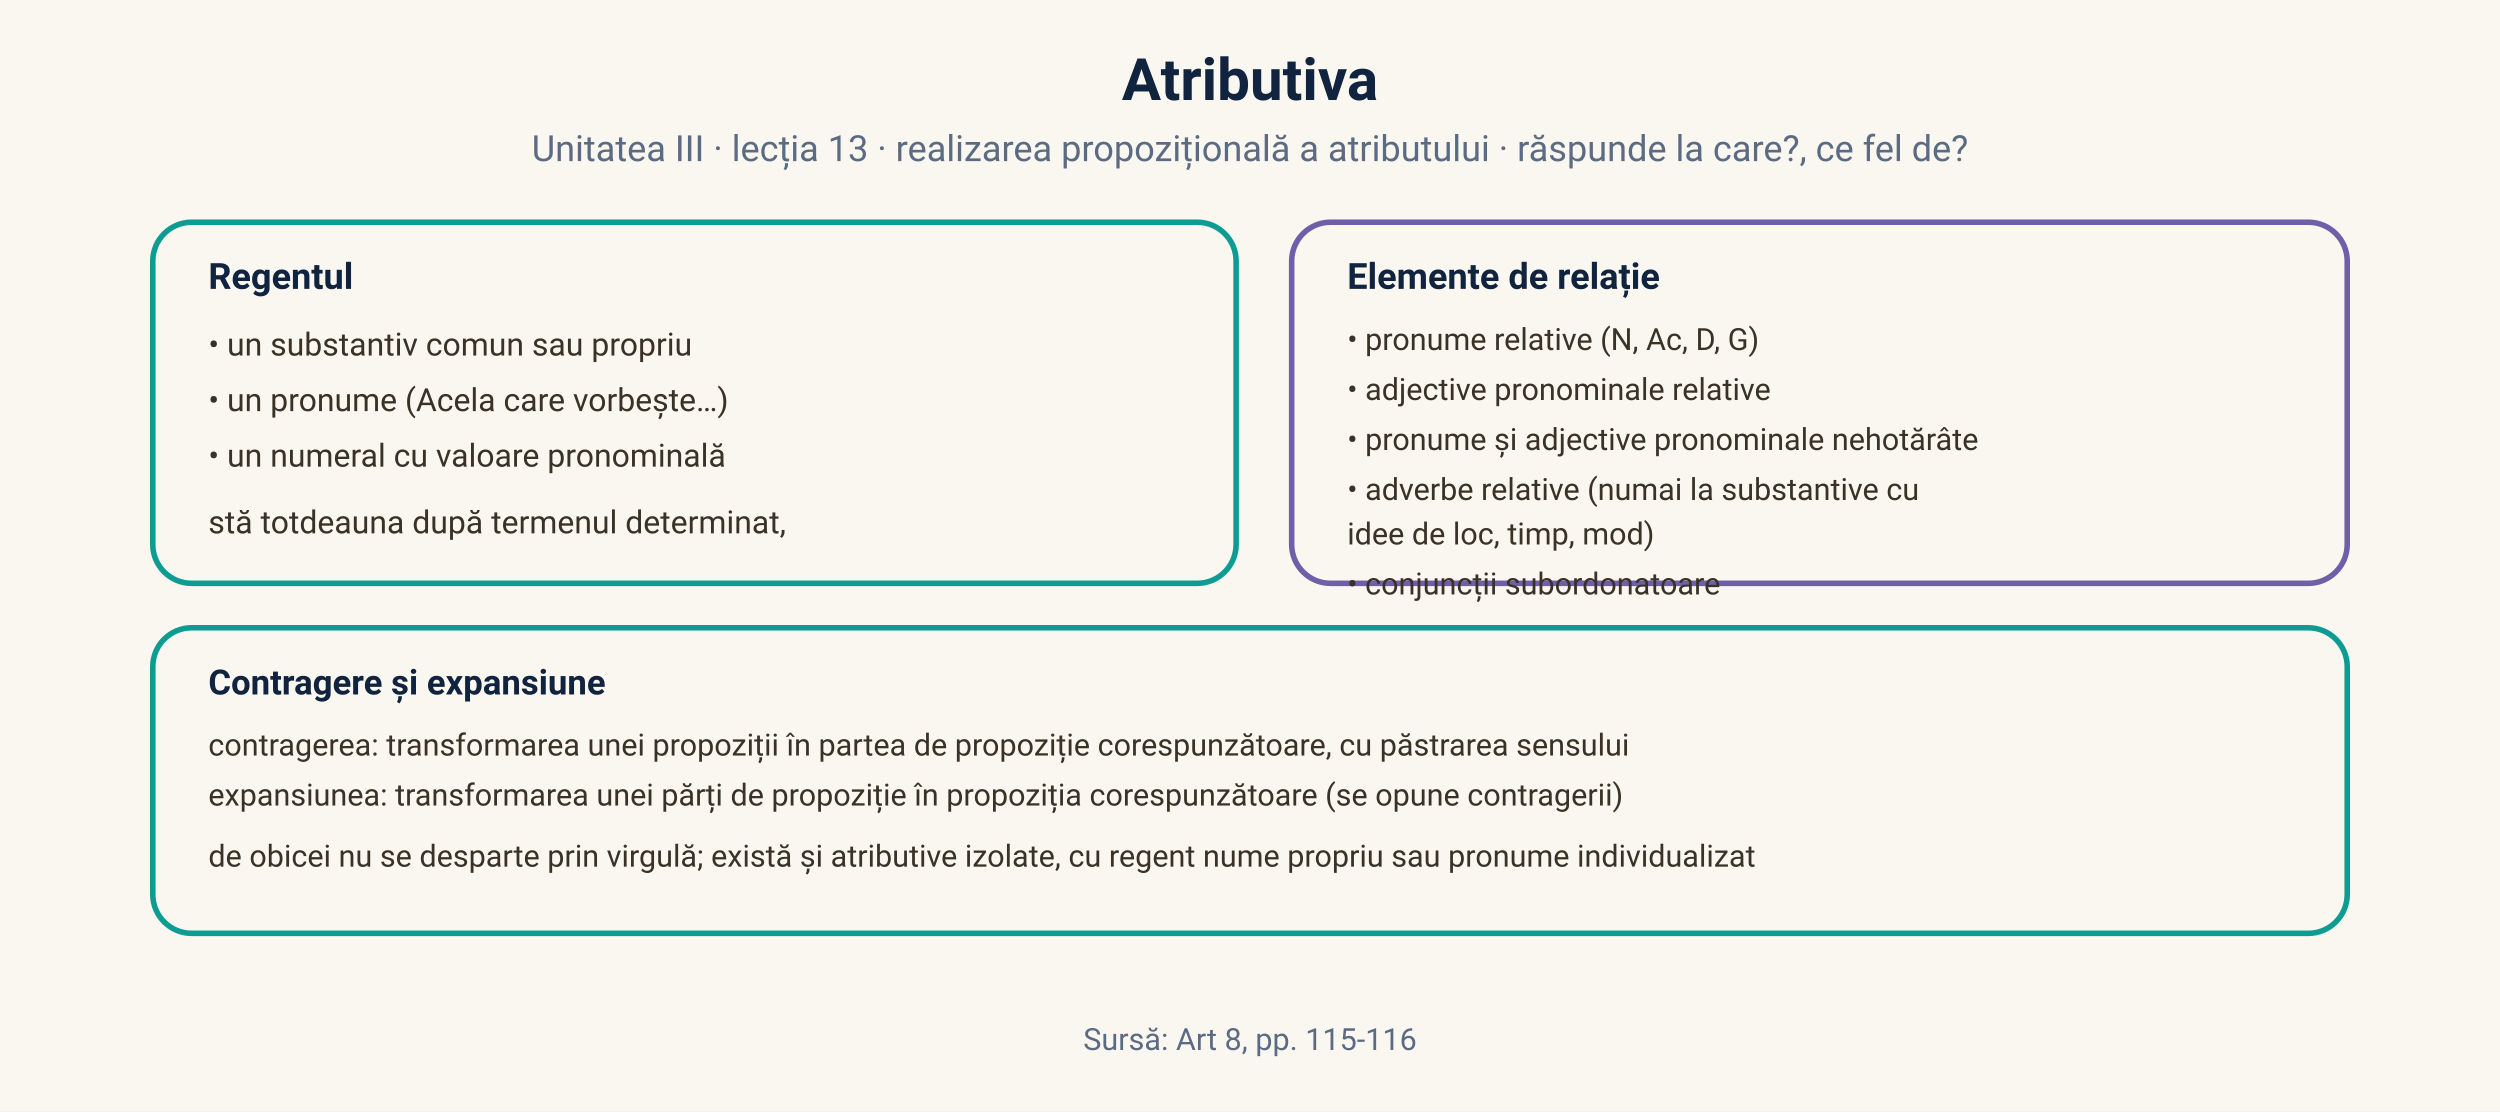
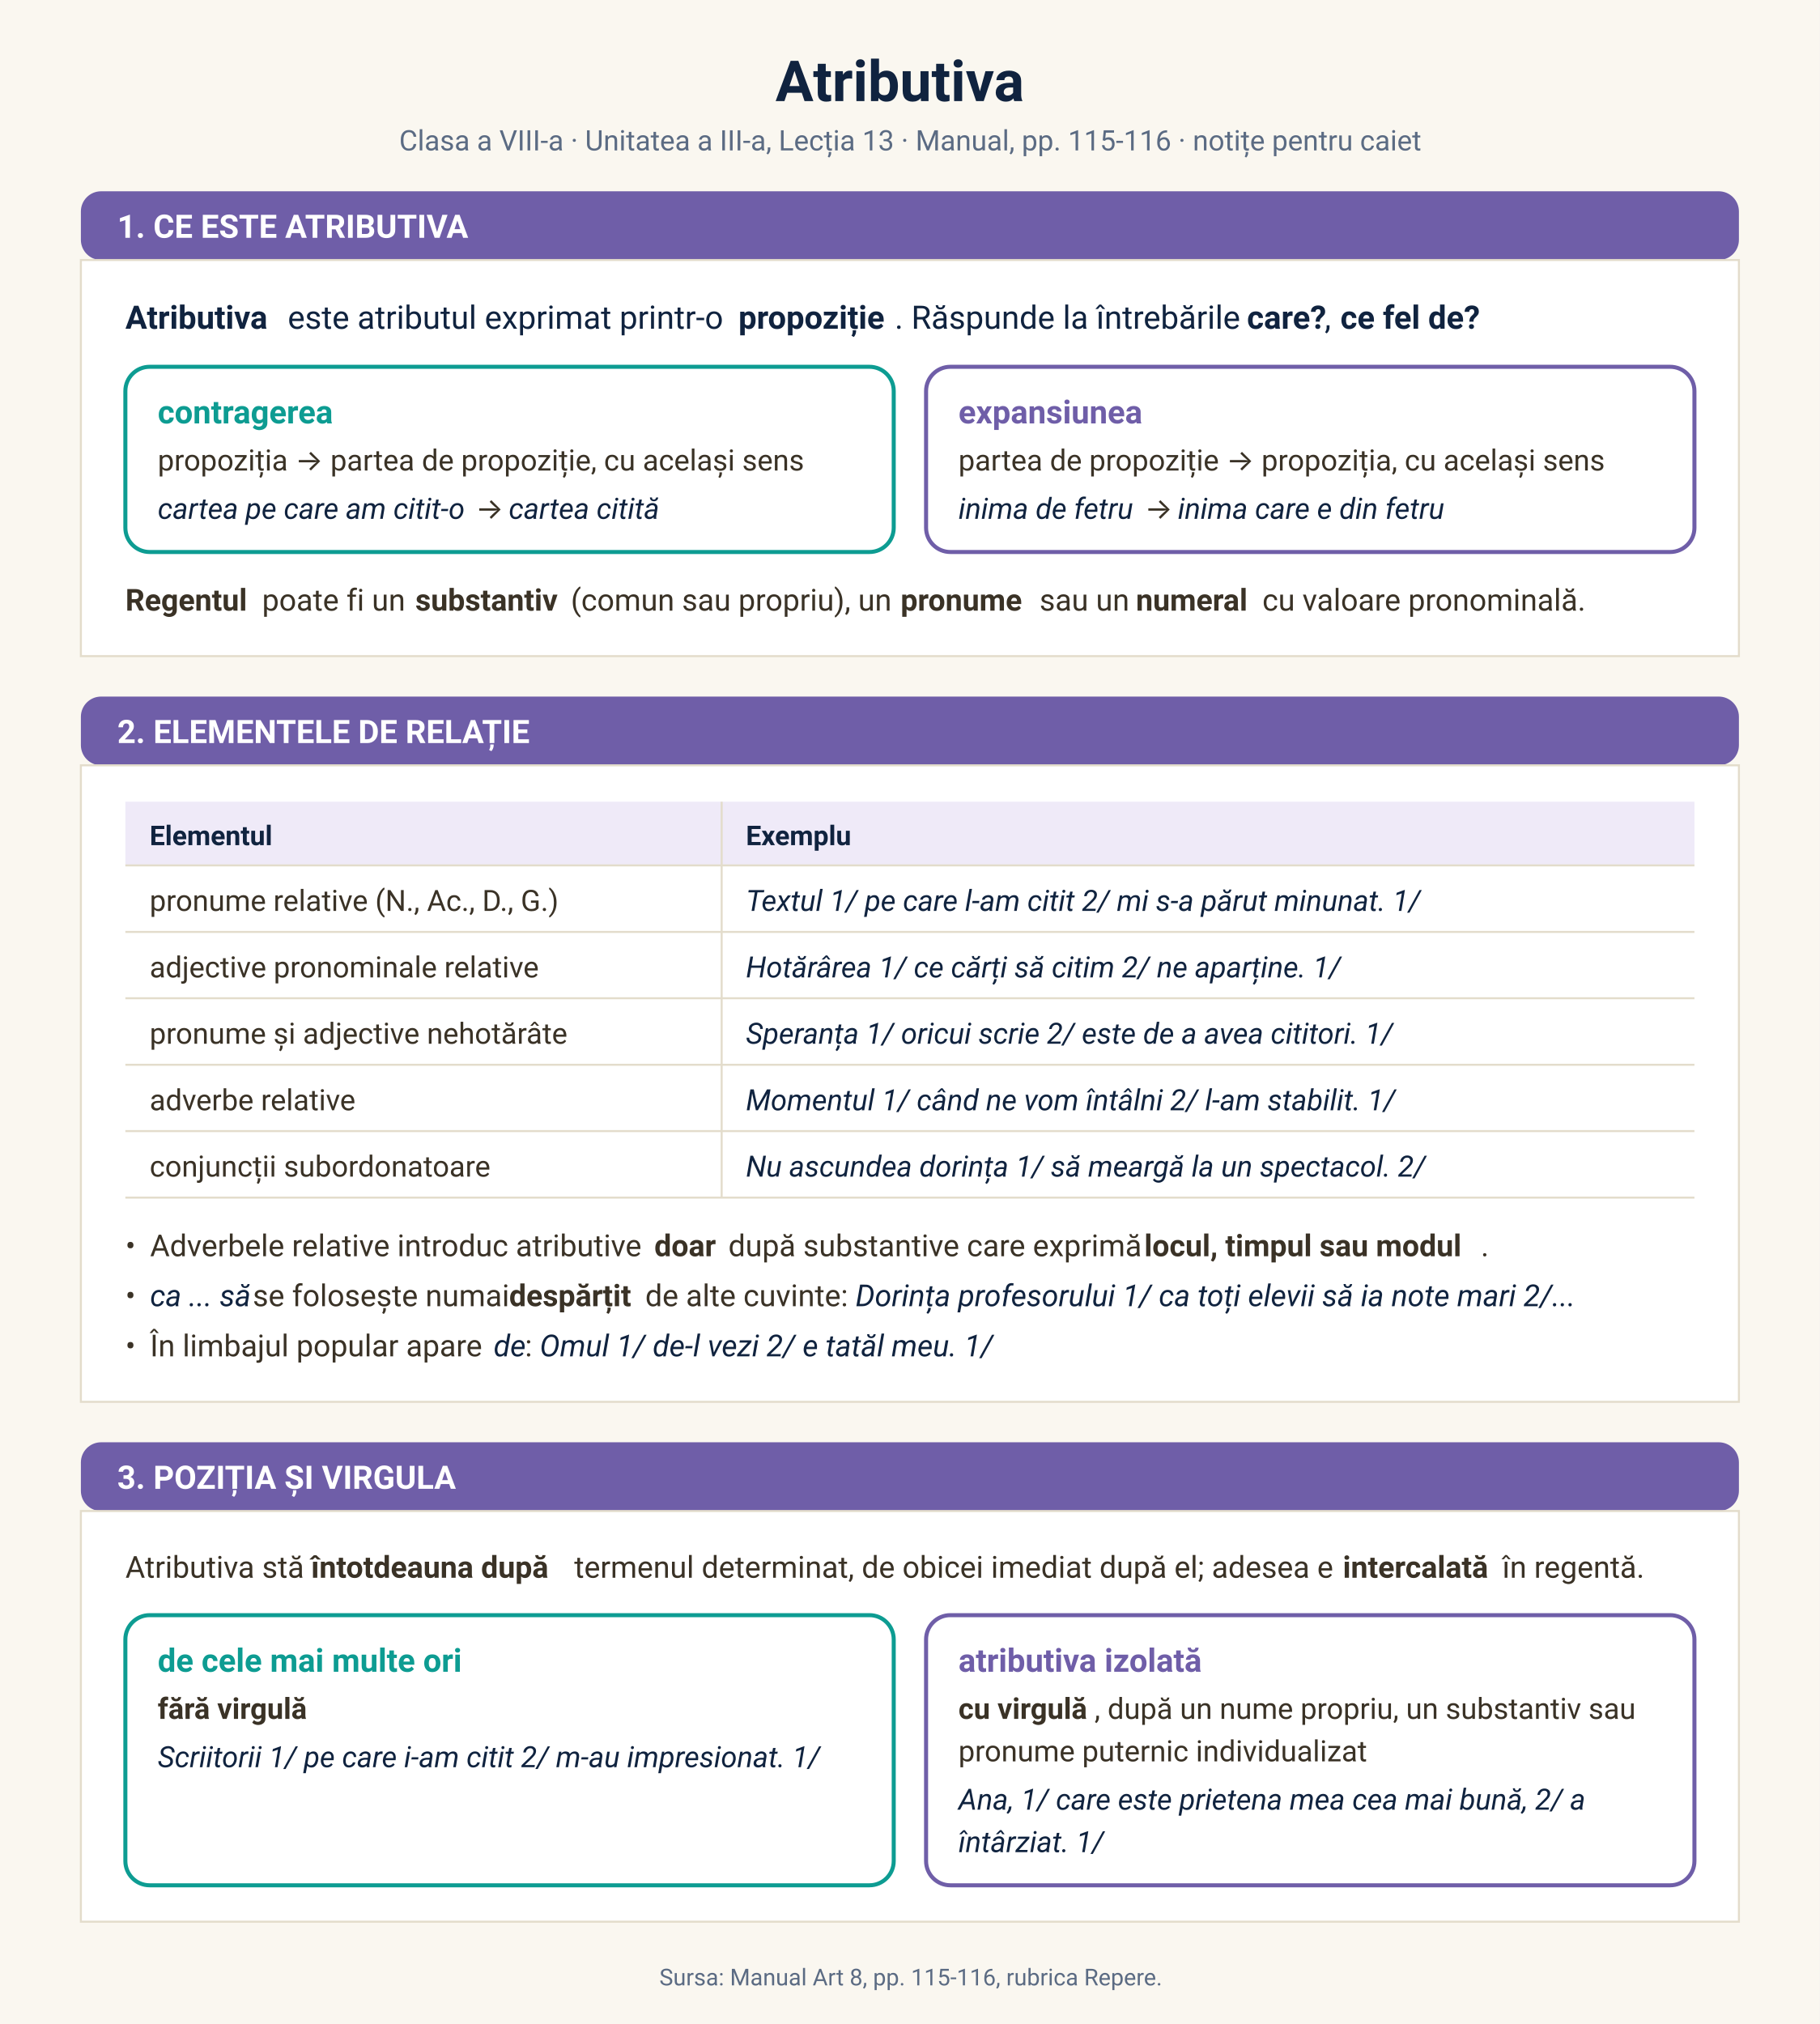
- <svg xmlns="http://www.w3.org/2000/svg" viewBox="0 0 900 400" font-family="'Segoe UI', 'Plus Jakarta Sans', -apple-system, Roboto, sans-serif">
-   <rect width="900" height="400" fill="#faf7f0" />
-   <text x="450" y="36" text-anchor="middle" font-size="21" font-weight="700" fill="#10233f">Atributiva</text>
-   <text x="450" y="58" text-anchor="middle" font-size="13" fill="#5b6b83">Unitatea III · lecția 13 · realizarea propozițională a atributului · răspunde la care?, ce fel de?</text>
-   <rect x="55" y="80" width="390" height="130" rx="14" fill="none" stroke="#0d9c92" stroke-width="2" />
-   <text x="75" y="104" font-size="13" font-weight="700" fill="#10233f">Regentul</text>
-   <text font-size="11.5" fill="#3a3226">
-     <tspan x="75" y="128">• un substantiv comun sau propriu</tspan>
-     <tspan x="75" y="148">• un pronume (Acela care vorbește…)</tspan>
-     <tspan x="75" y="168">• un numeral cu valoare pronominală</tspan>
-     <tspan x="75" y="192">stă totdeauna după termenul determinat,</tspan>
-     <tspan x="75" y="192"> </tspan>
-   </text>
-   <rect x="465" y="80" width="380" height="130" rx="14" fill="none" stroke="#6f5ea8" stroke-width="2" />
-   <text x="485" y="104" font-size="13" font-weight="700" fill="#10233f">Elemente de relație</text>
-   <text font-size="11" fill="#3a3226">
-     <tspan x="485" y="126">• pronume relative (N, Ac, D, G)</tspan>
-     <tspan x="485" y="144">• adjective pronominale relative</tspan>
-     <tspan x="485" y="162">• pronume și adjective pronominale nehotărâte</tspan>
-     <tspan x="485" y="180">• adverbe relative (numai la substantive cu</tspan>
-     <tspan x="485" y="196">  idee de loc, timp, mod)</tspan>
-     <tspan x="485" y="214">• conjuncții subordonatoare</tspan>
-   </text>
-   <rect x="55" y="226" width="790" height="110" rx="14" fill="none" stroke="#0d9c92" stroke-width="2" />
-   <text x="75" y="250" font-size="12.5" font-weight="700" fill="#10233f">Contragere și expansiune</text>
-   <text font-size="11" fill="#3a3226">
-     <tspan x="75" y="272">contragerea: transformarea unei propoziții în partea de propoziție corespunzătoare, cu păstrarea sensului</tspan>
-     <tspan x="75" y="290">expansiunea: transformarea unei părți de propoziție în propoziția corespunzătoare (se opune contragerii)</tspan>
-     <tspan x="75" y="312">de obicei nu se desparte prin virgulă; există și atributive izolate, cu regent nume propriu sau pronume individualizat</tspan>
-   </text>
-   <text x="450" y="378" text-anchor="middle" font-size="11" fill="#5b6b83">Sursă: Art 8, pp. 115-116</text>
+ <svg xmlns="http://www.w3.org/2000/svg" viewBox="0 0 900 1001" font-family="'Segoe UI', 'Plus Jakarta Sans', -apple-system, Roboto, sans-serif">
+   <rect width="900" height="1001" fill="#faf7f0" />
+   <text x="383.5" y="50.0" font-size="28" fill="#10233f" font-weight="700" textLength="133.0" lengthAdjust="spacing">Atributiva</text>
+   <text x="197.4" y="74.4" font-size="14" fill="#5b6b83" textLength="505.3" lengthAdjust="spacing">Clasa a VIII-a · Unitatea a III-a, Lecția 13 · Manual, pp. 115-116 · notițe pentru caiet</text>
+   <rect x="40" y="94.6" width="820" height="34" rx="10" fill="#6f5ea8" />
+   <text x="58" y="117.6" font-size="16" font-weight="700" fill="#ffffff">1. CE ESTE ATRIBUTIVA</text>
+   <rect x="40" y="128.6" width="820" height="195.9" fill="#ffffff" stroke="#e3dccb" />
+   <text x="62.0" y="162.6" font-size="16" fill="#10233f" font-weight="700" textLength="76.0" lengthAdjust="spacing">Atributiva</text>
+   <text x="142.3" y="162.6" font-size="16" fill="#10233f" textLength="218.5" lengthAdjust="spacing">este atributul exprimat printr-o</text>
+   <text x="365.2" y="162.6" font-size="16" fill="#10233f" font-weight="700" textLength="77.3" lengthAdjust="spacing">propoziție</text>
+   <text x="442.5" y="162.6" font-size="16" fill="#10233f" textLength="169.9" lengthAdjust="spacing">. Răspunde la întrebările</text>
+   <text x="616.7" y="162.6" font-size="16" fill="#10233f" font-weight="700" textLength="38.4" lengthAdjust="spacing">care?</text>
+   <text x="655.1" y="162.6" font-size="16" fill="#10233f" textLength="3.5" lengthAdjust="spacing">,</text>
+   <text x="662.9" y="162.6" font-size="16" fill="#10233f" font-weight="700" textLength="70.1" lengthAdjust="spacing">ce fel de?</text>
+   <rect x="62.0" y="181.4" width="380.0" height="91.6" rx="12" fill="#ffffff" stroke="#0d9c92" stroke-width="2" />
+   <text x="78.0" y="209.4" font-size="16" fill="#0d9c92" font-weight="700" textLength="90.7" lengthAdjust="spacing">contragerea</text>
+   <text x="78.0" y="232.7" font-size="14.5" fill="#3a3226" textLength="315.4" lengthAdjust="spacing">propoziția → partea de propoziție, cu același sens</text>
+   <text x="78.0" y="256.6" font-size="14.5" fill="#10233f" font-style="italic" textLength="153.3" lengthAdjust="spacing">cartea pe care am citit-o</text>
+   <text x="235.2" y="256.6" font-size="14.5" fill="#3a3226" textLength="12.5" lengthAdjust="spacing">→</text>
+   <text x="251.6" y="256.6" font-size="14.5" fill="#10233f" font-style="italic" textLength="74.0" lengthAdjust="spacing">cartea citită</text>
+   <rect x="458.0" y="181.4" width="380.0" height="91.6" rx="12" fill="#ffffff" stroke="#6f5ea8" stroke-width="2" />
+   <text x="474.0" y="209.4" font-size="16" fill="#6f5ea8" font-weight="700" textLength="94.1" lengthAdjust="spacing">expansiunea</text>
+   <text x="474.0" y="232.7" font-size="14.5" fill="#3a3226" textLength="315.4" lengthAdjust="spacing">partea de propoziție → propoziția, cu același sens</text>
+   <text x="474.0" y="256.6" font-size="14.5" fill="#10233f" font-style="italic" textLength="88.2" lengthAdjust="spacing">inima de fetru</text>
+   <text x="566.1" y="256.6" font-size="14.5" fill="#3a3226" textLength="12.5" lengthAdjust="spacing">→</text>
+   <text x="582.5" y="256.6" font-size="14.5" fill="#10233f" font-style="italic" textLength="134.4" lengthAdjust="spacing">inima care e din fetru</text>
+   <text x="62.0" y="302.0" font-size="15" fill="#3a3226" font-weight="700" textLength="63.6" lengthAdjust="spacing">Regentul</text>
+   <text x="129.6" y="302.0" font-size="15" fill="#3a3226" textLength="71.7" lengthAdjust="spacing">poate fi un</text>
+   <text x="205.4" y="302.0" font-size="15" fill="#3a3226" font-weight="700" textLength="72.9" lengthAdjust="spacing">substantiv</text>
+   <text x="282.3" y="302.0" font-size="15" fill="#3a3226" textLength="159.0" lengthAdjust="spacing">(comun sau propriu), un</text>
+   <text x="445.4" y="302.0" font-size="15" fill="#3a3226" font-weight="700" textLength="64.7" lengthAdjust="spacing">pronume</text>
+   <text x="514.1" y="302.0" font-size="15" fill="#3a3226" textLength="43.6" lengthAdjust="spacing">sau un</text>
+   <text x="561.8" y="302.0" font-size="15" fill="#3a3226" font-weight="700" textLength="58.5" lengthAdjust="spacing">numeral</text>
+   <text x="624.3" y="302.0" font-size="15" fill="#3a3226" textLength="159.1" lengthAdjust="spacing">cu valoare pronominală.</text>
+   <rect x="40" y="344.5" width="820" height="34" rx="10" fill="#6f5ea8" />
+   <text x="58" y="367.5" font-size="16" font-weight="700" fill="#ffffff">2. ELEMENTELE DE RELAȚIE</text>
+   <rect x="40" y="378.5" width="820" height="314.8" fill="#ffffff" stroke="#e3dccb" />
+   <rect x="62.0" y="396.5" width="776.0" height="31.6" fill="#efeaf8" />
+   <text x="74.0" y="418.0" font-size="13.5" fill="#10233f" font-weight="700" textLength="63.5" lengthAdjust="spacing">Elementul</text>
+   <text x="368.9" y="418.0" font-size="13.5" fill="#10233f" font-weight="700" textLength="54.7" lengthAdjust="spacing">Exemplu</text>
+   <line x1="62.0" y1="428.0" x2="838.0" y2="428.0" stroke="#e3dccb" />
+   <text x="74.0" y="450.5" font-size="14.5" fill="#3a3226" textLength="202.8" lengthAdjust="spacing">pronume relative (N., Ac., D., G.)</text>
+   <text x="368.9" y="450.5" font-size="14.5" fill="#10233f" font-style="italic" textLength="342.0" lengthAdjust="spacing">Textul 1/ pe care l-am citit 2/ mi s-a părut minunat. 1/</text>
+   <line x1="62.0" y1="460.9" x2="838.0" y2="460.9" stroke="#e3dccb" />
+   <text x="74.0" y="483.4" font-size="14.5" fill="#3a3226" textLength="192.4" lengthAdjust="spacing">adjective pronominale relative</text>
+   <text x="368.9" y="483.4" font-size="14.5" fill="#10233f" font-style="italic" textLength="296.7" lengthAdjust="spacing">Hotărârea 1/ ce cărți să citim 2/ ne aparține. 1/</text>
+   <line x1="62.0" y1="493.7" x2="838.0" y2="493.7" stroke="#e3dccb" />
+   <text x="74.0" y="516.2" font-size="14.5" fill="#3a3226" textLength="206.5" lengthAdjust="spacing">pronume și adjective nehotărâte</text>
+   <text x="368.9" y="516.2" font-size="14.5" fill="#10233f" font-style="italic" textLength="319.4" lengthAdjust="spacing">Speranța 1/ oricui scrie 2/ este de a avea cititori. 1/</text>
+   <line x1="62.0" y1="526.6" x2="838.0" y2="526.6" stroke="#e3dccb" />
+   <text x="74.0" y="549.1" font-size="14.5" fill="#3a3226" textLength="101.9" lengthAdjust="spacing">adverbe relative</text>
+   <text x="368.9" y="549.1" font-size="14.5" fill="#10233f" font-style="italic" textLength="327.7" lengthAdjust="spacing">Momentul 1/ când ne vom întâlni 2/ l-am stabilit. 1/</text>
+   <line x1="62.0" y1="559.4" x2="838.0" y2="559.4" stroke="#e3dccb" />
+   <text x="74.0" y="581.9" font-size="14.5" fill="#3a3226" textLength="168.8" lengthAdjust="spacing">conjuncții subordonatoare</text>
+   <text x="368.9" y="581.9" font-size="14.5" fill="#10233f" font-style="italic" textLength="336.2" lengthAdjust="spacing">Nu ascundea dorința 1/ să meargă la un spectacol. 2/</text>
+   <line x1="62.0" y1="592.3" x2="838.0" y2="592.3" stroke="#e3dccb" />
+   <line x1="356.9" y1="396.5" x2="356.9" y2="592.3" stroke="#e3dccb" />
+   <text x="62.0" y="621.3" font-size="15" fill="#3a3226">•</text>
+   <text x="74.2" y="621.3" font-size="15" fill="#3a3226" textLength="245.4" lengthAdjust="spacing">Adverbele relative introduc atributive</text>
+   <text x="323.6" y="621.3" font-size="15" fill="#3a3226" font-weight="700" textLength="32.5" lengthAdjust="spacing">doar</text>
+   <text x="360.2" y="621.3" font-size="15" fill="#3a3226" textLength="201.6" lengthAdjust="spacing">după substantive care exprimă</text>
+   <text x="565.9" y="621.3" font-size="15" fill="#3a3226" font-weight="700" textLength="166.5" lengthAdjust="spacing">locul, timpul sau modul</text>
+   <text x="732.4" y="621.3" font-size="15" fill="#3a3226" textLength="3.3" lengthAdjust="spacing">.</text>
+   <text x="62.0" y="646.0" font-size="15" fill="#3a3226">•</text>
+   <text x="74.2" y="646.0" font-size="15" fill="#10233f" font-style="italic" textLength="46.8" lengthAdjust="spacing">ca ... să</text>
+   <text x="125.0" y="646.0" font-size="15" fill="#3a3226" textLength="122.7" lengthAdjust="spacing">se folosește numai</text>
+   <text x="251.8" y="646.0" font-size="15" fill="#3a3226" font-weight="700" textLength="63.3" lengthAdjust="spacing">despărțit</text>
+   <text x="319.1" y="646.0" font-size="15" fill="#3a3226" textLength="99.9" lengthAdjust="spacing">de alte cuvinte:</text>
+   <text x="423.1" y="646.0" font-size="15" fill="#10233f" font-style="italic" textLength="360.3" lengthAdjust="spacing">Dorința profesorului 1/ ca toți elevii să ia note mari 2/...</text>
+   <text x="62.0" y="670.8" font-size="15" fill="#3a3226">•</text>
+   <text x="74.2" y="670.8" font-size="15" fill="#3a3226" textLength="165.9" lengthAdjust="spacing">În limbajul popular apare</text>
+   <text x="244.1" y="670.8" font-size="15" fill="#10233f" font-style="italic" textLength="15.4" lengthAdjust="spacing">de</text>
+   <text x="259.6" y="670.8" font-size="15" fill="#3a3226" textLength="3.3" lengthAdjust="spacing">:</text>
+   <text x="266.9" y="670.8" font-size="15" fill="#10233f" font-style="italic" textLength="230.6" lengthAdjust="spacing">Omul 1/ de-l vezi 2/ e tatăl meu. 1/</text>
+   <rect x="40" y="713.3" width="820" height="34" rx="10" fill="#6f5ea8" />
+   <text x="58" y="736.3" font-size="16" font-weight="700" fill="#ffffff">3. POZIȚIA ȘI VIRGULA</text>
+   <rect x="40" y="747.3" width="820" height="203.1" fill="#ffffff" stroke="#e3dccb" />
+   <text x="62.0" y="780.3" font-size="15" fill="#3a3226" textLength="87.7" lengthAdjust="spacing">Atributiva stă</text>
+   <text x="153.8" y="780.3" font-size="15" fill="#3a3226" font-weight="700" textLength="126.1" lengthAdjust="spacing">întotdeauna după</text>
+   <text x="284.0" y="780.3" font-size="15" fill="#3a3226" textLength="376.0" lengthAdjust="spacing">termenul determinat, de obicei imediat după el; adesea e</text>
+   <text x="664.1" y="780.3" font-size="15" fill="#3a3226" font-weight="700" textLength="74.8" lengthAdjust="spacing">intercalată</text>
+   <text x="743.0" y="780.3" font-size="15" fill="#3a3226" textLength="70.5" lengthAdjust="spacing">în regentă.</text>
+   <rect x="62.0" y="798.8" width="380.0" height="133.6" rx="12" fill="#ffffff" stroke="#0d9c92" stroke-width="2" />
+   <text x="78.0" y="826.8" font-size="16" fill="#0d9c92" font-weight="700" textLength="158.2" lengthAdjust="spacing">de cele mai multe ori</text>
+   <text x="78.0" y="850.1" font-size="14.5" fill="#3a3226" font-weight="700" textLength="78.4" lengthAdjust="spacing">fără virgulă</text>
+   <text x="78.0" y="874.0" font-size="14.5" fill="#10233f" font-style="italic" textLength="334.1" lengthAdjust="spacing">Scriitorii 1/ pe care i-am citit 2/ m-au impresionat. 1/</text>
+   <rect x="458.0" y="798.8" width="380.0" height="133.6" rx="12" fill="#ffffff" stroke="#6f5ea8" stroke-width="2" />
+   <text x="474.0" y="826.8" font-size="16" fill="#6f5ea8" font-weight="700" textLength="127.8" lengthAdjust="spacing">atributiva izolată</text>
+   <text x="474.0" y="850.1" font-size="14.5" fill="#3a3226" font-weight="700" textLength="67.3" lengthAdjust="spacing">cu virgulă</text>
+   <text x="541.3" y="850.1" font-size="14.5" fill="#3a3226" textLength="270.4" lengthAdjust="spacing">, după un nume propriu, un substantiv sau</text>
+   <text x="474.0" y="871.1" font-size="14.5" fill="#3a3226" textLength="203.6" lengthAdjust="spacing">pronume puternic individualizat</text>
+   <text x="474.0" y="895.0" font-size="14.5" fill="#10233f" font-style="italic" textLength="313.2" lengthAdjust="spacing">Ana, 1/ care este prietena mea cea mai bună, 2/ a</text>
+   <text x="474.0" y="916.0" font-size="14.5" fill="#10233f" font-style="italic" textLength="73.1" lengthAdjust="spacing">întârziat. 1/</text>
+   <text x="326.1" y="981.9" font-size="11.5" fill="#5b6b83" textLength="247.7" lengthAdjust="spacing">Sursa: Manual Art 8, pp. 115-116, rubrica Repere.</text>
</svg>
